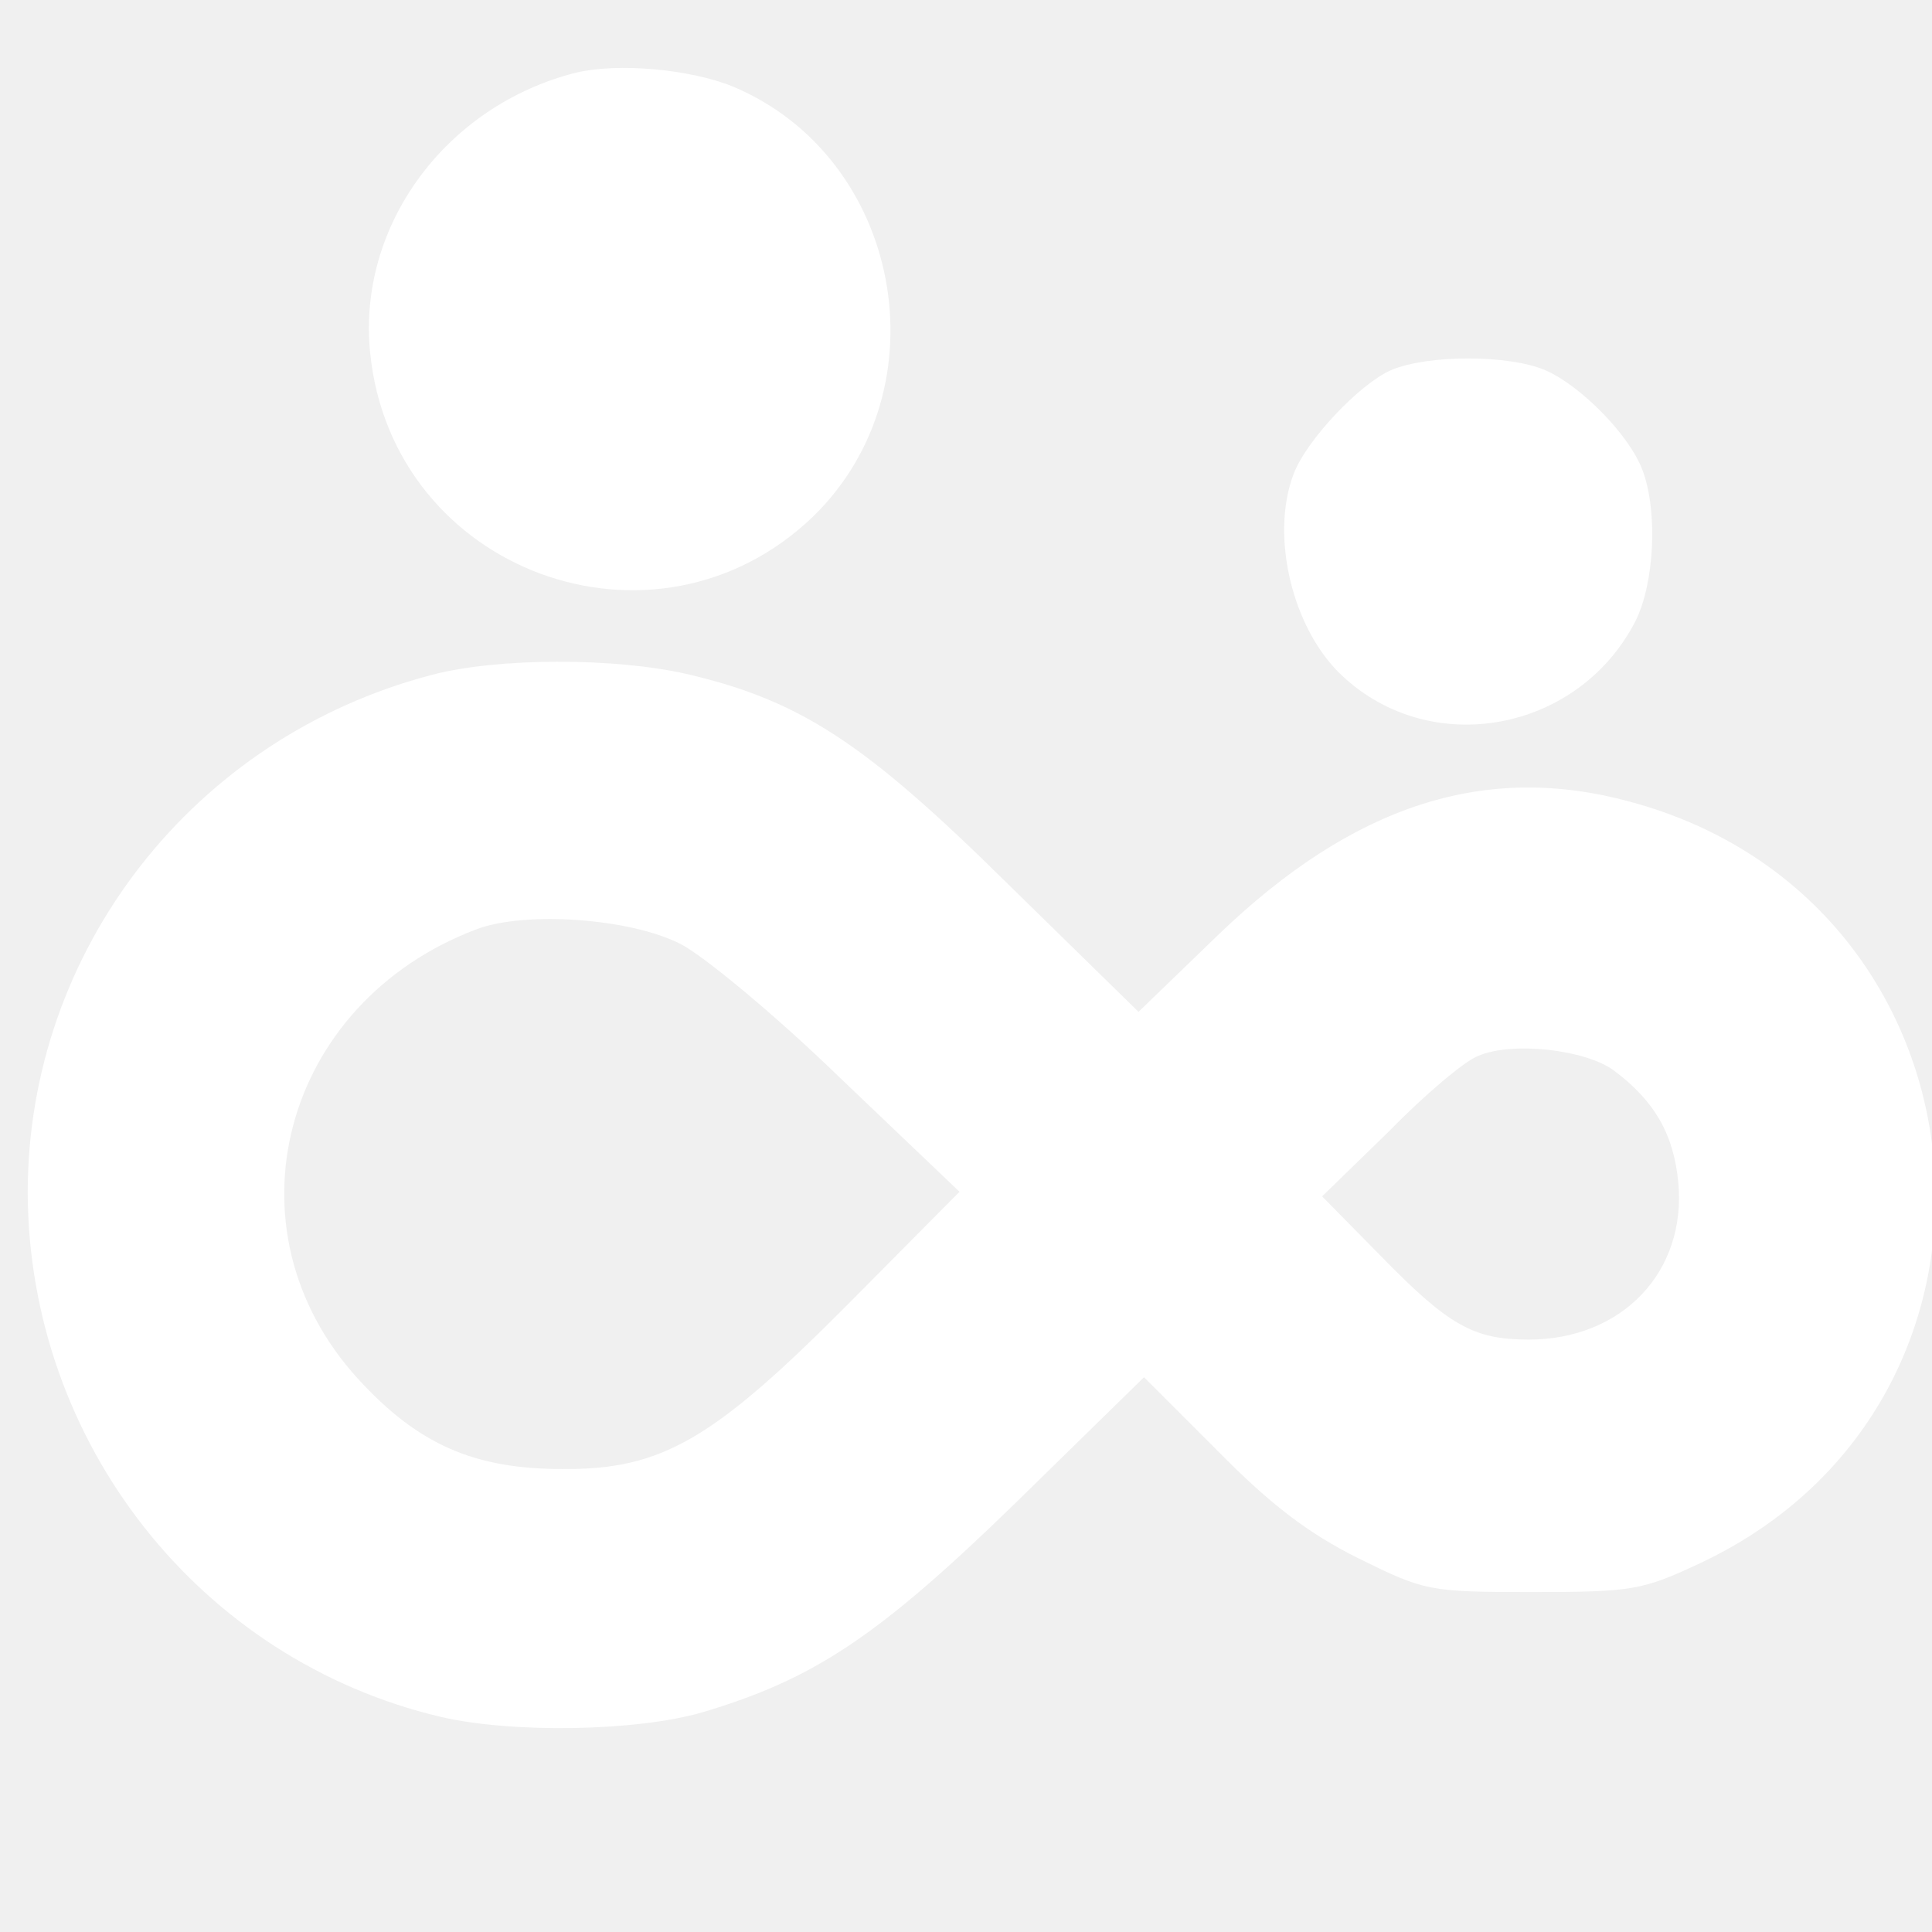
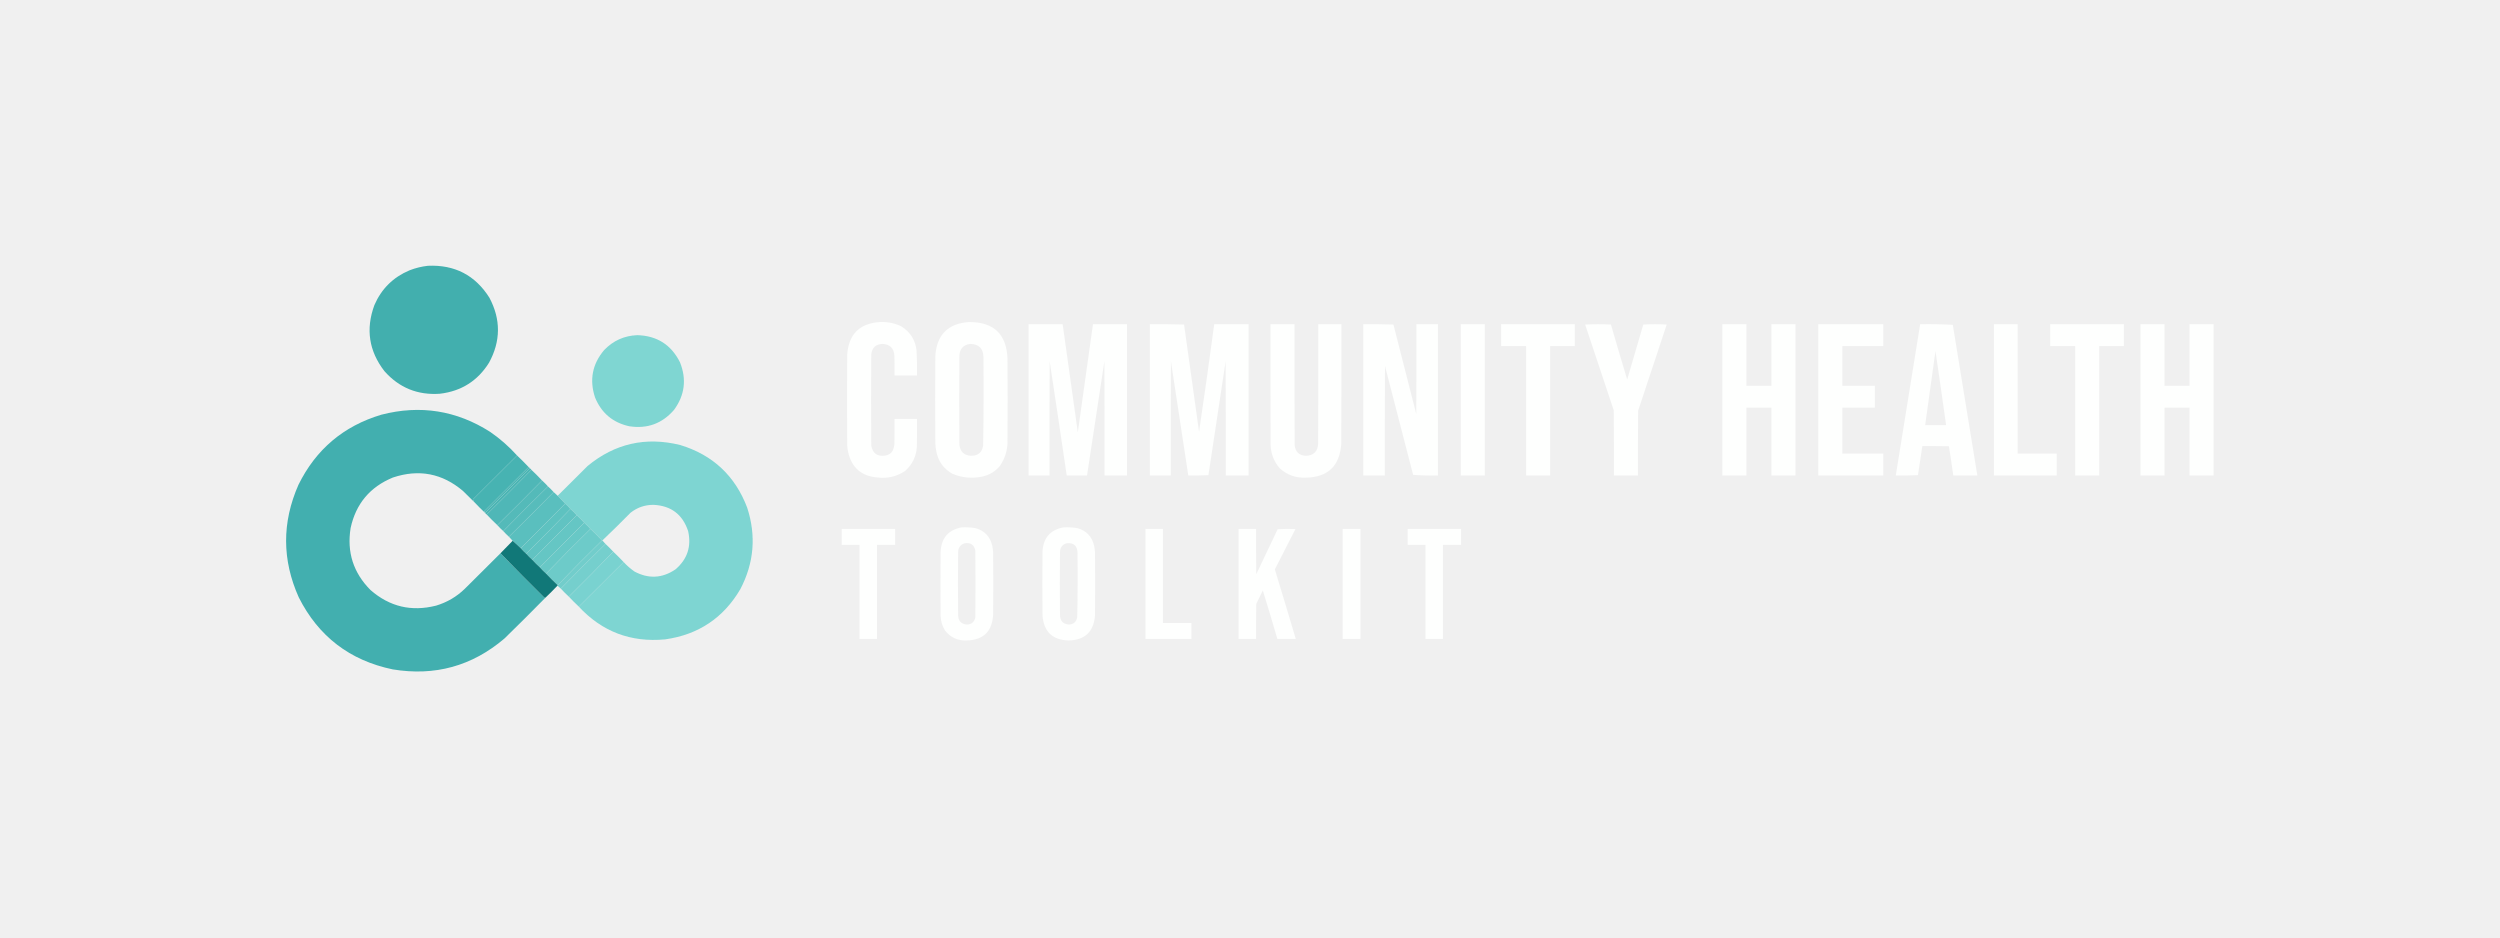
- <svg xmlns="http://www.w3.org/2000/svg" version="1.0" width="30pt" height="30pt" viewBox="0 0 30 30" preserveAspectRatio="xMidYMid" id="svg10">
-   <defs id="defs14" />
-   <g transform="matrix(0.01425486,0,0,-0.01425486,-6.126855,35.34084)" fill="#ffffff" stroke="none" id="g8">
-     <path d="m 1057,2400 c -142,-36 -238,-167 -224,-305 24,-239 311,-344 483,-178 143,140 96,391 -88,468 -47,19 -125,26 -171,15 z" id="path2" />
-     <path d="m 1945,2076 c -34,-15 -92,-76 -106,-113 -26,-68 -1,-170 53,-220 97,-91 257,-61 319,59 21,41 25,120 8,165 -14,38 -67,92 -106,109 -40,17 -128,17 -168,0 z" id="path4" />
-     <path d="M 900,1744 C 640,1676 460,1444 460,1180 461,908 647,671 910,609 c 77,-18 213,-16 285,5 121,36 191,82 341,228 l 140,137 80,-80 c 58,-59 99,-90 153,-117 73,-36 77,-37 190,-37 110,0 120,2 184,32 376,178 325,721 -78,829 -158,43 -301,-4 -447,-144 l -88,-85 -143,140 c -155,153 -225,199 -349,228 -79,18 -206,18 -278,-1 z m 271,-293 c 24,-12 103,-77 174,-146 l 130,-124 -120,-121 C 1207,911 1151,878 1042,879 c -96,0 -157,27 -222,98 -149,163 -83,410 129,490 53,20 167,12 222,-16 z m 1017,-138 c 44,-33 65,-69 70,-122 9,-97 -61,-171 -163,-171 -60,0 -87,15 -162,92 l -63,64 73,71 c 39,40 83,77 97,82 37,16 117,7 148,-16 z" id="path6" />
+ <svg xmlns="http://www.w3.org/2000/svg" version="1.1" width="8000px" height="3001px" style="shape-rendering:geometricPrecision; text-rendering:geometricPrecision; image-rendering:optimizeQuality; fill-rule:evenodd; clip-rule:evenodd">
+   <g>
+     <path style="opacity:0.995" fill="#41afae" d="M 1369.5,850.5 C 1455.11,846.716 1520.61,880.716 1566,952.5C 1602.94,1022 1602.6,1091.34 1565,1160.5C 1528.67,1218.75 1476.17,1251.92 1407.5,1260C 1336.2,1264.92 1277.03,1240.75 1230,1187.5C 1180.49,1123.26 1169.82,1052.93 1198,976.5C 1220.56,924.273 1258.06,887.106 1310.5,865C 1329.66,857.541 1349.32,852.708 1369.5,850.5 Z" />
+   </g>
+   <g>
+     <path style="opacity:0.989" fill="#fefffe" d="M 2815.5,1030.5 C 2839.34,1029.31 2862,1033.81 2883.5,1044C 2912.43,1061.66 2928.93,1087.5 2933,1121.5C 2934.43,1148.14 2934.93,1174.8 2934.5,1201.5C 2910.5,1201.5 2886.5,1201.5 2862.5,1201.5C 2862.67,1180.5 2862.5,1159.5 2862,1138.5C 2860.76,1114.93 2848.43,1102.26 2825,1100.5C 2802.77,1101.06 2790.44,1112.4 2788,1134.5C 2787.33,1231.5 2787.33,1328.5 2788,1425.5C 2792.31,1450.58 2807.14,1461.42 2832.5,1458C 2843.39,1456.43 2851.56,1450.93 2857,1441.5C 2859.81,1435.13 2861.47,1428.46 2862,1421.5C 2862.5,1394.5 2862.67,1367.5 2862.5,1340.5C 2886.5,1340.5 2910.5,1340.5 2934.5,1340.5C 2934.67,1370.17 2934.5,1399.84 2934,1429.5C 2932.05,1460.57 2919.55,1486.4 2896.5,1507C 2869.91,1524.79 2840.58,1531.79 2808.5,1528C 2756.9,1524.07 2725.4,1496.9 2714,1446.5C 2712.53,1439.23 2711.53,1431.9 2711,1424.5C 2710.33,1327.83 2710.33,1231.17 2711,1134.5C 2715.9,1069.43 2750.73,1034.77 2815.5,1030.5 Z" />
+   </g>
+   <g>
+     <path style="opacity:0.988" fill="#fefffe" d="M 3100.5,1030.5 C 3180.89,1030.06 3222.06,1070.06 3224,1150.5C 3224.67,1236.5 3224.67,1322.5 3224,1408.5C 3224.86,1438.56 3216.86,1465.9 3200,1490.5C 3185.28,1508.52 3166.44,1520.02 3143.5,1525C 3110.5,1532.06 3078.5,1529.06 3047.5,1516C 3019.14,1499.94 3001.97,1475.78 2996,1443.5C 2994.53,1435.56 2993.53,1427.56 2993,1419.5C 2992.33,1326.17 2992.33,1232.83 2993,1139.5C 2997.31,1071.69 3033.14,1035.36 3100.5,1030.5 Z M 3104.5,1100.5 C 3132.48,1100.98 3146.65,1115.31 3147,1143.5C 3147.98,1237.52 3147.64,1331.52 3146,1425.5C 3142.85,1447.41 3130.18,1458.41 3108,1458.5C 3084.57,1457.4 3071.9,1445.07 3070,1421.5C 3069.33,1327.17 3069.33,1232.83 3070,1138.5C 3071.26,1116.19 3082.76,1103.52 3104.5,1100.5 Z" />
+   </g>
+   <g>
+     <path style="opacity:0.991" fill="#fefffe" d="M 3291.5,1037.5 C 3327.83,1037.5 3364.17,1037.5 3400.5,1037.5C 3416.62,1152.83 3432.78,1268.16 3449,1383.5C 3465.4,1268.19 3481.57,1152.86 3497.5,1037.5C 3533.83,1037.5 3570.17,1037.5 3606.5,1037.5C 3606.5,1198.83 3606.5,1360.17 3606.5,1521.5C 3582.5,1521.5 3558.5,1521.5 3534.5,1521.5C 3534.67,1399.83 3534.5,1278.17 3534,1156.5C 3515.28,1278.14 3496.78,1399.81 3478.5,1521.5C 3456.83,1521.5 3435.17,1521.5 3413.5,1521.5C 3395.66,1399.8 3377.49,1278.13 3359,1156.5C 3358.5,1278.17 3358.33,1399.83 3358.5,1521.5C 3336.17,1521.5 3313.83,1521.5 3291.5,1521.5C 3291.5,1360.17 3291.5,1198.83 3291.5,1037.5 Z" />
+   </g>
+   <g>
+     <path style="opacity:0.987" fill="#fefffe" d="M 3679.5,1037.5 C 3716.07,1037.17 3752.57,1037.5 3789,1038.5C 3805.08,1152.82 3821.08,1267.16 3837,1381.5C 3853.95,1267.03 3870.11,1152.36 3885.5,1037.5C 3922.17,1037.5 3958.83,1037.5 3995.5,1037.5C 3995.5,1198.83 3995.5,1360.17 3995.5,1521.5C 3971.17,1521.5 3946.83,1521.5 3922.5,1521.5C 3922.67,1399.83 3922.5,1278.17 3922,1156.5C 3903.67,1277.83 3885.33,1399.17 3867,1520.5C 3845.58,1521.49 3824.08,1521.83 3802.5,1521.5C 3784.22,1399.81 3765.72,1278.14 3747,1156.5C 3746.5,1278.17 3746.33,1399.83 3746.5,1521.5C 3724.17,1521.5 3701.83,1521.5 3679.5,1521.5C 3679.5,1360.17 3679.5,1198.83 3679.5,1037.5 Z" />
+   </g>
+   <g>
+     <path style="opacity:0.988" fill="#fefffe" d="M 4065.5,1037.5 C 4091.17,1037.5 4116.83,1037.5 4142.5,1037.5C 4142.33,1166.83 4142.5,1296.17 4143,1425.5C 4145.92,1447.08 4158.25,1458.08 4180,1458.5C 4203.91,1457.25 4216.58,1444.59 4218,1420.5C 4218.5,1292.83 4218.67,1165.17 4218.5,1037.5C 4243.17,1037.5 4267.83,1037.5 4292.5,1037.5C 4292.67,1165.5 4292.5,1293.5 4292,1421.5C 4286.71,1491.46 4249.04,1527.13 4179,1528.5C 4147.28,1529.93 4119.61,1520.26 4096,1499.5C 4077.43,1478.48 4067.43,1453.81 4066,1425.5C 4065.5,1296.17 4065.33,1166.83 4065.5,1037.5 Z" />
+   </g>
+   <g>
+     <path style="opacity:0.985" fill="#fefffe" d="M 4362.5,1037.5 C 4394.74,1037.17 4426.91,1037.5 4459,1038.5C 4483.33,1133.83 4507.67,1229.17 4532,1324.5C 4532.5,1228.83 4532.67,1133.17 4532.5,1037.5C 4555.5,1037.5 4578.5,1037.5 4601.5,1037.5C 4601.5,1198.83 4601.5,1360.17 4601.5,1521.5C 4574.77,1522.15 4548.27,1521.49 4522,1519.5C 4492,1403.5 4462,1287.5 4432,1171.5C 4431.5,1288.17 4431.33,1404.83 4431.5,1521.5C 4408.5,1521.5 4385.5,1521.5 4362.5,1521.5C 4362.5,1360.17 4362.5,1198.83 4362.5,1037.5 Z" />
+   </g>
+   <g>
+     <path style="opacity:0.985" fill="#fefffe" d="M 4674.5,1037.5 C 4700.17,1037.5 4725.83,1037.5 4751.5,1037.5C 4751.5,1198.83 4751.5,1360.17 4751.5,1521.5C 4725.83,1521.5 4700.17,1521.5 4674.5,1521.5C 4674.5,1360.17 4674.5,1198.83 4674.5,1037.5 Z" />
+   </g>
+   <g>
+     <path style="opacity:0.986" fill="#fefffe" d="M 4803.5,1037.5 C 4882.17,1037.5 4960.83,1037.5 5039.5,1037.5C 5039.5,1060.83 5039.5,1084.17 5039.5,1107.5C 5013.17,1107.5 4986.83,1107.5 4960.5,1107.5C 4960.5,1245.5 4960.5,1383.5 4960.5,1521.5C 4934.83,1521.5 4909.17,1521.5 4883.5,1521.5C 4883.5,1383.5 4883.5,1245.5 4883.5,1107.5C 4856.83,1107.5 4830.17,1107.5 4803.5,1107.5C 4803.5,1084.17 4803.5,1060.83 4803.5,1037.5 Z" />
+   </g>
+   <g>
+     <path style="opacity:0.986" fill="#fefffe" d="M 5072.5,1038.5 C 5099.9,1037.17 5127.4,1037.17 5155,1038.5C 5171.95,1097.34 5189.28,1156.01 5207,1214.5C 5224.07,1155.8 5241.23,1097.13 5258.5,1038.5C 5283.5,1037.17 5308.5,1037.17 5333.5,1038.5C 5302.9,1130.46 5272.4,1222.46 5242,1314.5C 5241.5,1383.5 5241.33,1452.5 5241.5,1521.5C 5215.83,1521.5 5190.17,1521.5 5164.5,1521.5C 5164.67,1452.17 5164.5,1382.83 5164,1313.5C 5133.76,1221.63 5103.26,1129.96 5072.5,1038.5 Z" />
+   </g>
+   <g>
+     <path style="opacity:0.989" fill="#fefffe" d="M 5511.5,1037.5 C 5537.17,1037.5 5562.83,1037.5 5588.5,1037.5C 5588.5,1103.17 5588.5,1168.83 5588.5,1234.5C 5615.17,1234.5 5641.83,1234.5 5668.5,1234.5C 5668.5,1168.83 5668.5,1103.17 5668.5,1037.5C 5694.17,1037.5 5719.83,1037.5 5745.5,1037.5C 5745.5,1198.83 5745.5,1360.17 5745.5,1521.5C 5719.83,1521.5 5694.17,1521.5 5668.5,1521.5C 5668.5,1449.17 5668.5,1376.83 5668.5,1304.5C 5641.83,1304.5 5615.17,1304.5 5588.5,1304.5C 5588.5,1376.83 5588.5,1449.17 5588.5,1521.5C 5562.83,1521.5 5537.17,1521.5 5511.5,1521.5C 5511.5,1360.17 5511.5,1198.83 5511.5,1037.5 Z" />
+   </g>
+   <g>
+     <path style="opacity:0.989" fill="#fefffe" d="M 5818.5,1037.5 C 5887.83,1037.5 5957.17,1037.5 6026.5,1037.5C 6026.5,1060.83 6026.5,1084.17 6026.5,1107.5C 5982.83,1107.5 5939.17,1107.5 5895.5,1107.5C 5895.5,1149.83 5895.5,1192.17 5895.5,1234.5C 5930.17,1234.5 5964.83,1234.5 5999.5,1234.5C 5999.5,1257.83 5999.5,1281.17 5999.5,1304.5C 5964.83,1304.5 5930.17,1304.5 5895.5,1304.5C 5895.5,1353.5 5895.5,1402.5 5895.5,1451.5C 5939.17,1451.5 5982.83,1451.5 6026.5,1451.5C 6026.5,1474.83 6026.5,1498.17 6026.5,1521.5C 5957.17,1521.5 5887.83,1521.5 5818.5,1521.5C 5818.5,1360.17 5818.5,1198.83 5818.5,1037.5 Z" />
+   </g>
+   <g>
+     <path style="opacity:0.987" fill="#fefffe" d="M 6144.5,1037.5 C 6179.56,1036.84 6214.39,1037.51 6249,1039.5C 6275.06,1200.2 6301.23,1360.86 6327.5,1521.5C 6301.83,1521.5 6276.17,1521.5 6250.5,1521.5C 6246.16,1490.25 6241.49,1459.09 6236.5,1428C 6208.17,1427.5 6179.84,1427.33 6151.5,1427.5C 6146.94,1458.52 6142.27,1489.52 6137.5,1520.5C 6113.84,1521.5 6090.18,1521.83 6066.5,1521.5C 6092.5,1360.17 6118.5,1198.83 6144.5,1037.5 Z M 6193.5,1123.5 C 6205.19,1202.32 6216.52,1281.32 6227.5,1360.5C 6205.17,1360.5 6182.83,1360.5 6160.5,1360.5C 6171.42,1281.49 6182.42,1202.49 6193.5,1123.5 Z" />
+   </g>
+   <g>
+     <path style="opacity:0.996" fill="#fefffe" d="M 6380.5,1037.5 C 6405.83,1037.5 6431.17,1037.5 6456.5,1037.5C 6456.5,1175.5 6456.5,1313.5 6456.5,1451.5C 6498.17,1451.5 6539.83,1451.5 6581.5,1451.5C 6581.5,1474.83 6581.5,1498.17 6581.5,1521.5C 6514.5,1521.5 6447.5,1521.5 6380.5,1521.5C 6380.5,1360.17 6380.5,1198.83 6380.5,1037.5 Z" />
+   </g>
+   <g>
+     <path style="opacity:0.988" fill="#fefffe" d="M 6560.5,1037.5 C 6639.17,1037.5 6717.83,1037.5 6796.5,1037.5C 6796.5,1060.83 6796.5,1084.17 6796.5,1107.5C 6770.17,1107.5 6743.83,1107.5 6717.5,1107.5C 6717.5,1245.5 6717.5,1383.5 6717.5,1521.5C 6691.83,1521.5 6666.17,1521.5 6640.5,1521.5C 6640.5,1383.5 6640.5,1245.5 6640.5,1107.5C 6613.83,1107.5 6587.17,1107.5 6560.5,1107.5C 6560.5,1084.17 6560.5,1060.83 6560.5,1037.5 Z" />
+   </g>
+   <g>
+     <path style="opacity:0.989" fill="#fefffe" d="M 6849.5,1037.5 C 6875.17,1037.5 6900.83,1037.5 6926.5,1037.5C 6926.5,1103.17 6926.5,1168.83 6926.5,1234.5C 6953.17,1234.5 6979.83,1234.5 7006.5,1234.5C 7006.5,1168.83 7006.5,1103.17 7006.5,1037.5C 7032.17,1037.5 7057.83,1037.5 7083.5,1037.5C 7083.5,1198.83 7083.5,1360.17 7083.5,1521.5C 7057.83,1521.5 7032.17,1521.5 7006.5,1521.5C 7006.5,1449.17 7006.5,1376.83 7006.5,1304.5C 6979.83,1304.5 6953.17,1304.5 6926.5,1304.5C 6926.5,1376.83 6926.5,1449.17 6926.5,1521.5C 6900.83,1521.5 6875.17,1521.5 6849.5,1521.5C 6849.5,1360.17 6849.5,1198.83 6849.5,1037.5 Z" />
+   </g>
+   <g>
+     <path style="opacity:0.994" fill="#7ed6d2" d="M 2039.5,1072.5 C 2102.52,1074.41 2148.02,1103.41 2176,1159.5C 2197.64,1213.79 2191.3,1264.46 2157,1311.5C 2119.06,1355.48 2071.23,1372.98 2013.5,1364C 1960.82,1352.32 1924.32,1321.49 1904,1271.5C 1885.7,1215.65 1895.37,1165.31 1933,1120.5C 1962.02,1090.11 1997.52,1074.11 2039.5,1072.5 Z" />
+   </g>
+   <g>
+     <path style="opacity:0.995" fill="#41afaf" d="M 1654.5,1457.5 C 1607.2,1504.3 1560.03,1551.3 1513,1598.5C 1514.17,1601.22 1515.67,1603.88 1517.5,1606.5C 1505.37,1594.87 1493.37,1583.04 1481.5,1571C 1415.13,1514.73 1340.47,1500.39 1257.5,1528C 1184.11,1558.07 1138.94,1611.9 1122,1689.5C 1109.51,1766.69 1130.68,1832.86 1185.5,1888C 1246.5,1941.41 1316.5,1958.08 1395.5,1938C 1430.69,1927.43 1461.35,1909.43 1487.5,1884C 1525.37,1845.97 1563.37,1808.13 1601.5,1770.5C 1647.58,1818.08 1694.25,1865.25 1741.5,1912C 1742.79,1912.49 1744.13,1912.66 1745.5,1912.5C 1702.34,1956.49 1658.67,1999.99 1614.5,2043C 1510.91,2131.4 1391.58,2164.4 1256.5,2142C 1119.14,2113.26 1018.97,2036.43 956,1911.5C 902.377,1791.65 902.044,1671.65 955,1551.5C 1010.75,1438.09 1099.25,1363.26 1220.5,1327C 1344.65,1294.97 1460.65,1313.3 1568.5,1382C 1600.03,1403.68 1628.69,1428.85 1654.5,1457.5 Z" />
+   </g>
+   <g>
+     <path style="opacity:0.995" fill="#7dd5d2" d="M 1851.5,1940.5 C 1852.24,1940.63 1852.91,1940.46 1853.5,1940C 1900.7,1892.63 1948.03,1845.47 1995.5,1798.5C 2006.11,1809.95 2017.78,1820.12 2030.5,1829C 2075.66,1852.97 2119.32,1850.63 2161.5,1822C 2199.57,1789.45 2213.07,1748.62 2202,1699.5C 2184.25,1646.09 2147.25,1618.09 2091,1615.5C 2063.45,1615.46 2038.95,1623.96 2017.5,1641C 1987.92,1671.09 1957.92,1700.59 1927.5,1729.5C 1927.17,1729.5 1926.83,1729.5 1926.5,1729.5C 1914.5,1716.83 1902.17,1704.5 1889.5,1692.5C 1883.17,1685.5 1876.5,1678.83 1869.5,1672.5C 1861.83,1664.17 1853.83,1656.17 1845.5,1648.5C 1839.17,1641.5 1832.5,1634.83 1825.5,1628.5C 1820.17,1622.5 1814.5,1616.83 1808.5,1611.5C 1800.5,1603.17 1792.5,1594.83 1784.5,1586.5C 1816.63,1554.87 1848.63,1523.03 1880.5,1491C 1967.63,1419.23 2066.29,1396.89 2176.5,1424C 2280.84,1455.68 2352.34,1522.51 2391,1624.5C 2420.3,1714.61 2412.97,1801.61 2369,1885.5C 2314.94,1977.49 2234.78,2030.99 2128.5,2046C 2018.43,2056.38 1926.1,2021.21 1851.5,1940.5 Z" />
+   </g>
+   <g>
+     <path style="opacity:0.999" fill="#47b3b2" d="M 1654.5,1457.5 C 1667.17,1469.5 1679.5,1481.83 1691.5,1494.5C 1644.2,1541.3 1597.03,1588.3 1550,1635.5C 1550.06,1637.44 1550.89,1639.1 1552.5,1640.5C 1552.5,1640.83 1552.5,1641.17 1552.5,1641.5C 1540.5,1630.17 1528.83,1618.5 1517.5,1606.5C 1515.67,1603.88 1514.17,1601.22 1513,1598.5C 1560.03,1551.3 1607.2,1504.3 1654.5,1457.5 Z" />
+   </g>
+   <g>
+     <path style="opacity:0.999" fill="#4bb5b4" d="M 1691.5,1494.5 C 1693.17,1495.5 1694.5,1496.83 1695.5,1498.5C 1647.83,1545.83 1600.17,1593.17 1552.5,1640.5C 1550.89,1639.1 1550.06,1637.44 1550,1635.5C 1597.03,1588.3 1644.2,1541.3 1691.5,1494.5 Z" />
+   </g>
+   <g>
+     <path style="opacity:0.996" fill="#4bb5b4" d="M 1695.5,1498.5 C 1697.5,1499.83 1699.17,1501.5 1700.5,1503.5C 1653.17,1551.5 1605.5,1599.17 1557.5,1646.5C 1555.5,1645.17 1553.83,1643.5 1552.5,1641.5C 1552.5,1641.17 1552.5,1640.83 1552.5,1640.5C 1600.17,1593.17 1647.83,1545.83 1695.5,1498.5 Z" />
+   </g>
+   <g>
+     <path style="opacity:0.995" fill="#4eb7b7" d="M 1700.5,1503.5 C 1712.17,1514.5 1723.5,1525.83 1734.5,1537.5C 1687.17,1585.5 1639.5,1633.17 1591.5,1680.5C 1579.83,1669.5 1568.5,1658.17 1557.5,1646.5C 1605.5,1599.17 1653.17,1551.5 1700.5,1503.5 Z" />
+   </g>
+   <g>
+     <path style="opacity:0.995" fill="#53bab9" d="M 1734.5,1537.5 C 1741.17,1543.5 1747.5,1549.83 1753.5,1556.5C 1705.5,1603.83 1657.83,1651.5 1610.5,1699.5C 1603.83,1693.5 1597.5,1687.17 1591.5,1680.5C 1639.5,1633.17 1687.17,1585.5 1734.5,1537.5 Z" />
+   </g>
+   <g>
+     <path style="opacity:0.995" fill="#56bcbb" d="M 1753.5,1556.5 C 1759.83,1562.17 1765.83,1568.17 1771.5,1574.5C 1724.17,1622.5 1676.5,1670.17 1628.5,1717.5C 1622.17,1711.83 1616.17,1705.83 1610.5,1699.5C 1657.83,1651.5 1705.5,1603.83 1753.5,1556.5 Z" />
+   </g>
+   <g>
+     <path style="opacity:0.998" fill="#5abfbe" d="M 1771.5,1574.5 C 1775.83,1578.5 1780.17,1582.5 1784.5,1586.5C 1792.5,1594.83 1800.5,1603.17 1808.5,1611.5C 1761.17,1659.17 1713.83,1706.83 1666.5,1754.5C 1658.11,1746.11 1649.45,1738.11 1640.5,1730.5C 1636.5,1726.17 1632.5,1721.83 1628.5,1717.5C 1676.5,1670.17 1724.17,1622.5 1771.5,1574.5 Z" />
+   </g>
+   <g>
+     <path style="opacity:1" fill="#5ec2c0" d="M 1808.5,1611.5 C 1814.5,1616.83 1820.17,1622.5 1825.5,1628.5C 1779.25,1676.25 1732.42,1723.58 1685,1770.5C 1684.54,1771.09 1684.37,1771.76 1684.5,1772.5C 1678.17,1766.83 1672.17,1760.83 1666.5,1754.5C 1713.83,1706.83 1761.17,1659.17 1808.5,1611.5 Z" />
+   </g>
+   <g>
+     <path style="opacity:0.999" fill="#61c3c2" d="M 1825.5,1628.5 C 1832.5,1634.83 1839.17,1641.5 1845.5,1648.5C 1798.17,1696.17 1750.83,1743.83 1703.5,1791.5C 1696.83,1785.5 1690.5,1779.17 1684.5,1772.5C 1684.37,1771.76 1684.54,1771.09 1685,1770.5C 1732.42,1723.58 1779.25,1676.25 1825.5,1628.5 Z" />
+   </g>
+   <g>
+     <path style="opacity:0.999" fill="#65c6c4" d="M 1845.5,1648.5 C 1853.83,1656.17 1861.83,1664.17 1869.5,1672.5C 1822.17,1720.17 1774.83,1767.83 1727.5,1815.5C 1719.17,1807.83 1711.17,1799.83 1703.5,1791.5C 1750.83,1743.83 1798.17,1696.17 1845.5,1648.5 Z" />
+   </g>
+   <g>
+     <path style="opacity:0.999" fill="#68c8c6" d="M 1869.5,1672.5 C 1876.5,1678.83 1883.17,1685.5 1889.5,1692.5C 1841.45,1739.55 1794.12,1787.22 1747.5,1835.5C 1740.5,1829.17 1733.83,1822.5 1727.5,1815.5C 1774.83,1767.83 1822.17,1720.17 1869.5,1672.5 Z" />
+   </g>
+   <g>
+     <path style="opacity:0.983" fill="#fefffe" d="M 3077.5,1687.5 C 3092.27,1686.89 3106.94,1687.72 3121.5,1690C 3150.17,1698.01 3168.01,1716.51 3175,1745.5C 3176.65,1752.74 3177.65,1760.08 3178,1767.5C 3178.67,1834.5 3178.67,1901.5 3178,1968.5C 3174.51,2020.99 3146.51,2047.99 3094,2049.5C 3064.98,2050.74 3041.64,2040.07 3024,2017.5C 3015.31,2003.43 3010.65,1988.1 3010,1971.5C 3009.33,1902.5 3009.33,1833.5 3010,1764.5C 3012.59,1721.09 3035.09,1695.43 3077.5,1687.5 Z M 3086.5,1738.5 C 3105.49,1735.39 3116.99,1743.06 3121,1761.5C 3121.67,1832.83 3121.67,1904.17 3121,1975.5C 3118.17,1990.33 3109.17,1997.99 3094,1998.5C 3076.26,1997.09 3066.92,1987.42 3066,1969.5C 3065.33,1902.17 3065.33,1834.83 3066,1767.5C 3066.23,1752.83 3073.06,1743.16 3086.5,1738.5 Z" />
+   </g>
+   <g>
+     <path style="opacity:0.987" fill="#fefffe" d="M 3403.5,1687.5 C 3418.27,1686.89 3432.94,1687.72 3447.5,1690C 3476.17,1698.01 3494.01,1716.51 3501,1745.5C 3502.54,1752.42 3503.54,1759.42 3504,1766.5C 3504.67,1834.17 3504.67,1901.83 3504,1969.5C 3500.04,2021.46 3472.04,2048.13 3420,2049.5C 3368.4,2048.23 3340.4,2021.9 3336,1970.5C 3335.33,1902.17 3335.33,1833.83 3336,1765.5C 3338.16,1721.53 3360.66,1695.53 3403.5,1687.5 Z M 3412.5,1738.5 C 3435.68,1735.85 3447.51,1746.18 3448,1769.5C 3448.97,1838.19 3448.64,1906.85 3447,1975.5C 3444.17,1990.33 3435.17,1997.99 3420,1998.5C 3401.29,1996.78 3391.95,1986.45 3392,1967.5C 3391.33,1901.17 3391.33,1834.83 3392,1768.5C 3391.75,1753.31 3398.59,1743.31 3412.5,1738.5 Z" />
+   </g>
+   <g>
+     <path style="opacity:0.999" fill="#6dcbc9" d="M 1889.5,1692.5 C 1902.17,1704.5 1914.5,1716.83 1926.5,1729.5C 1878.45,1776.55 1831.12,1824.22 1784.5,1872.5C 1771.83,1860.5 1759.5,1848.17 1747.5,1835.5C 1794.12,1787.22 1841.45,1739.55 1889.5,1692.5 Z" />
+   </g>
+   <g>
+     <path style="opacity:0.986" fill="#fefffe" d="M 2693.5,1692.5 C 2750.5,1692.5 2807.5,1692.5 2864.5,1692.5C 2864.5,1709.5 2864.5,1726.5 2864.5,1743.5C 2845.17,1743.5 2825.83,1743.5 2806.5,1743.5C 2806.5,1843.83 2806.5,1944.17 2806.5,2044.5C 2787.83,2044.5 2769.17,2044.5 2750.5,2044.5C 2750.5,1944.17 2750.5,1843.83 2750.5,1743.5C 2731.5,1743.5 2712.5,1743.5 2693.5,1743.5C 2693.5,1726.5 2693.5,1709.5 2693.5,1692.5 Z" />
+   </g>
+   <g>
+     <path style="opacity:0.985" fill="#fefffe" d="M 3665.5,1692.5 C 3684.17,1692.5 3702.83,1692.5 3721.5,1692.5C 3721.5,1792.83 3721.5,1893.17 3721.5,1993.5C 3751.83,1993.5 3782.17,1993.5 3812.5,1993.5C 3812.5,2010.5 3812.5,2027.5 3812.5,2044.5C 3763.5,2044.5 3714.5,2044.5 3665.5,2044.5C 3665.5,1927.17 3665.5,1809.83 3665.5,1692.5 Z" />
+   </g>
+   <g>
+     <path style="opacity:0.983" fill="#fefffe" d="M 3963.5,1692.5 C 3982.17,1692.5 4000.83,1692.5 4019.5,1692.5C 4019.33,1740.83 4019.5,1789.17 4020,1837.5C 4043.11,1789.62 4065.94,1741.62 4088.5,1693.5C 4107.49,1692.33 4126.49,1692.17 4145.5,1693C 4123.5,1736 4101.5,1779 4079.5,1822C 4102.13,1896.07 4124.47,1970.23 4146.5,2044.5C 4126.83,2044.5 4107.17,2044.5 4087.5,2044.5C 4072.46,1992.66 4056.96,1940.99 4041,1889.5C 4034,1903.83 4027,1918.17 4020,1932.5C 4019.5,1969.83 4019.33,2007.17 4019.5,2044.5C 4000.83,2044.5 3982.17,2044.5 3963.5,2044.5C 3963.5,1927.17 3963.5,1809.83 3963.5,1692.5 Z" />
+   </g>
+   <g>
+     <path style="opacity:0.972" fill="#fefffe" d="M 4296.5,1692.5 C 4315.5,1692.5 4334.5,1692.5 4353.5,1692.5C 4353.5,1809.83 4353.5,1927.17 4353.5,2044.5C 4334.5,2044.5 4315.5,2044.5 4296.5,2044.5C 4296.5,1927.17 4296.5,1809.83 4296.5,1692.5 Z" />
+   </g>
+   <g>
+     <path style="opacity:0.989" fill="#fefffe" d="M 4504.5,1692.5 C 4561.5,1692.5 4618.5,1692.5 4675.5,1692.5C 4675.5,1709.5 4675.5,1726.5 4675.5,1743.5C 4656.17,1743.5 4636.83,1743.5 4617.5,1743.5C 4617.5,1843.83 4617.5,1944.17 4617.5,2044.5C 4598.83,2044.5 4580.17,2044.5 4561.5,2044.5C 4561.5,1944.17 4561.5,1843.83 4561.5,1743.5C 4542.5,1743.5 4523.5,1743.5 4504.5,1743.5C 4504.5,1726.5 4504.5,1709.5 4504.5,1692.5 Z" />
+   </g>
+   <g>
+     <path style="opacity:0.995" fill="#71cdcb" d="M 1926.5,1729.5 C 1926.83,1729.5 1927.17,1729.5 1927.5,1729.5C 1930.83,1733.17 1934.17,1736.83 1937.5,1740.5C 1889.5,1787.83 1841.83,1835.5 1794.5,1883.5C 1791.1,1880.1 1787.44,1877.1 1783.5,1874.5C 1783.83,1873.83 1784.17,1873.17 1784.5,1872.5C 1831.12,1824.22 1878.45,1776.55 1926.5,1729.5 Z" />
+   </g>
+   <g>
+     <path style="opacity:1" fill="#117878" d="M 1640.5,1730.5 C 1649.45,1738.11 1658.11,1746.11 1666.5,1754.5C 1672.17,1760.83 1678.17,1766.83 1684.5,1772.5C 1690.5,1779.17 1696.83,1785.5 1703.5,1791.5C 1711.17,1799.83 1719.17,1807.83 1727.5,1815.5C 1733.83,1822.5 1740.5,1829.17 1747.5,1835.5C 1759.5,1848.17 1771.83,1860.5 1784.5,1872.5C 1784.17,1873.17 1783.83,1873.83 1783.5,1874.5C 1771.17,1887.5 1758.5,1900.17 1745.5,1912.5C 1744.13,1912.66 1742.79,1912.49 1741.5,1912C 1694.25,1865.25 1647.58,1818.08 1601.5,1770.5C 1614.5,1757.17 1627.5,1743.83 1640.5,1730.5 Z" />
+   </g>
+   <g>
+     <path style="opacity:0.996" fill="#74cfcd" d="M 1937.5,1740.5 C 1946.17,1748.5 1954.5,1756.83 1962.5,1765.5C 1916.08,1813.42 1869.08,1860.92 1821.5,1908C 1820.91,1908.46 1820.24,1908.63 1819.5,1908.5C 1810.83,1900.5 1802.5,1892.17 1794.5,1883.5C 1841.83,1835.5 1889.5,1787.83 1937.5,1740.5 Z" />
+   </g>
+   <g>
+     <path style="opacity:0.999" fill="#79d2d0" d="M 1962.5,1765.5 C 1973.83,1776.17 1984.83,1787.17 1995.5,1798.5C 1948.03,1845.47 1900.7,1892.63 1853.5,1940C 1852.91,1940.46 1852.24,1940.63 1851.5,1940.5C 1840.5,1930.17 1829.83,1919.5 1819.5,1908.5C 1820.24,1908.63 1820.91,1908.46 1821.5,1908C 1869.08,1860.92 1916.08,1813.42 1962.5,1765.5 Z" />
  </g>
</svg>
